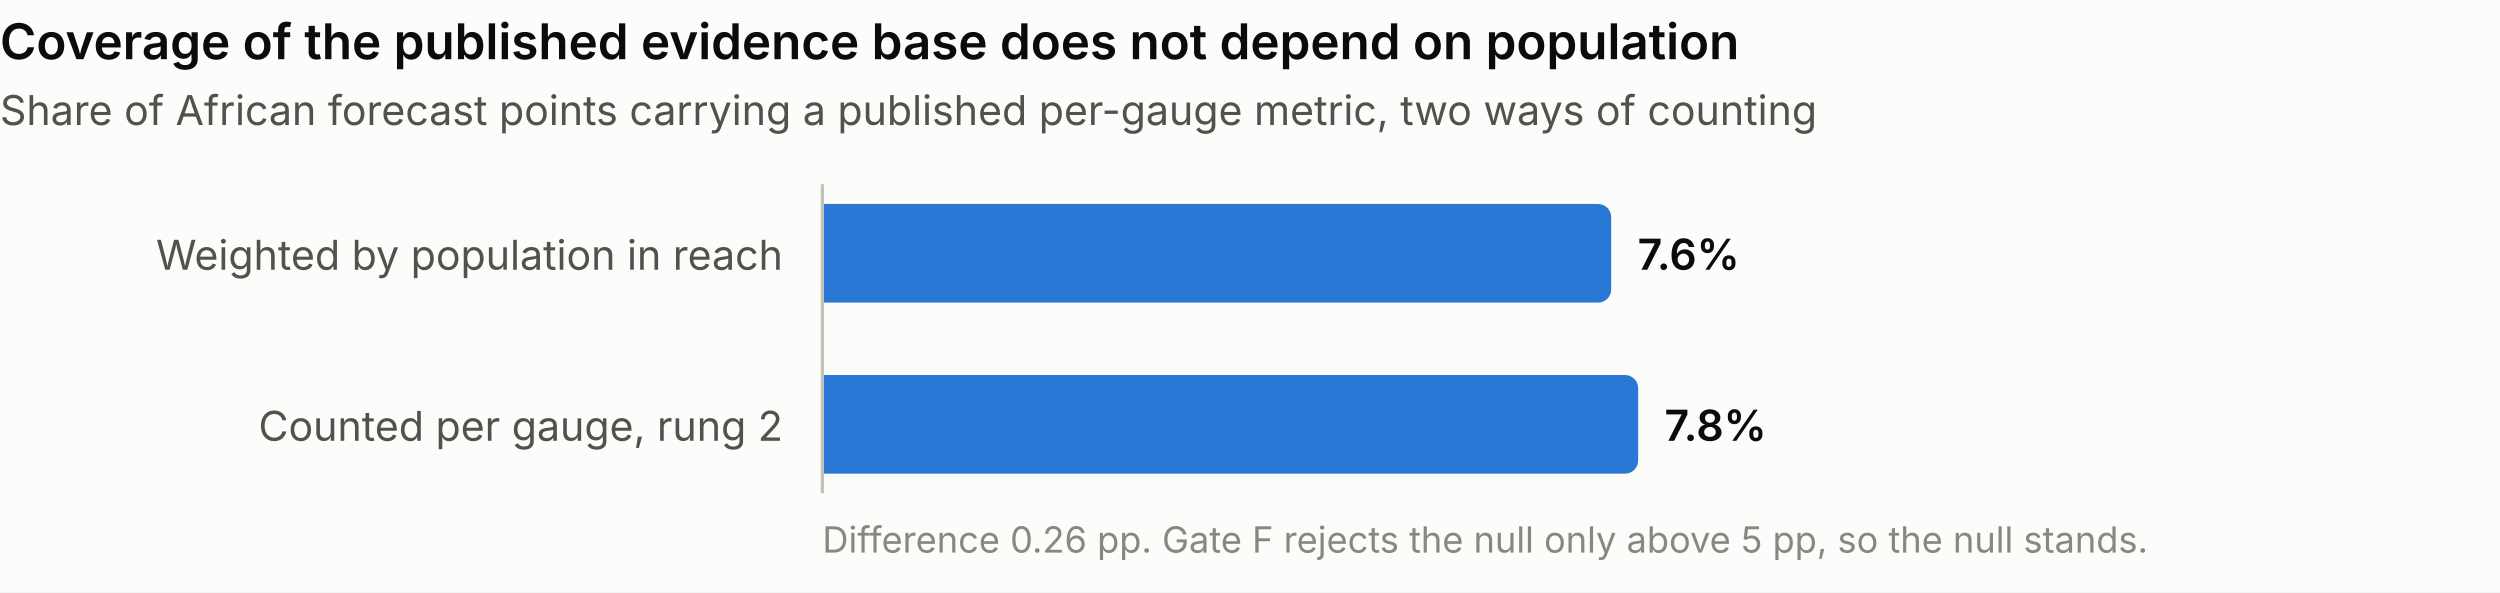
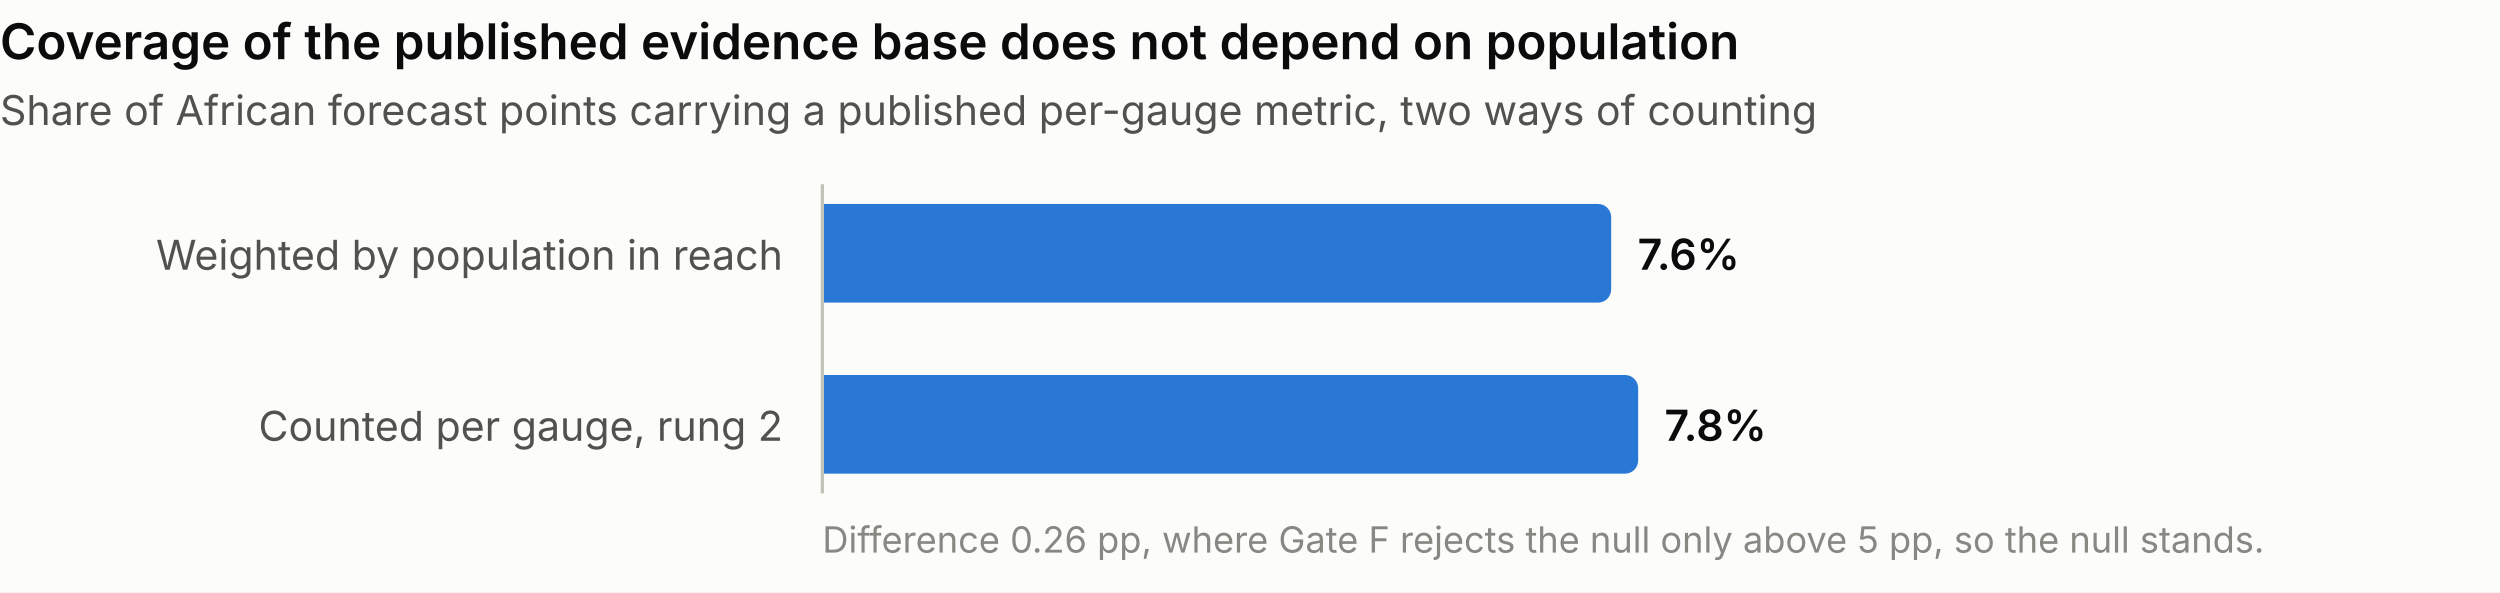
<svg xmlns="http://www.w3.org/2000/svg" width="760" height="180" viewBox="0 0 760 180" font-family="system-ui, -apple-system, &quot;Segoe UI&quot;, sans-serif" role="img" aria-label="Coverage of the published evidence base does not depend on population. Share of African forecast points carrying a published per-gauge metric, two ways of counting">
  <style>
  .s  { fill: #fcfcfb }
  .t1 { fill: #0b0b0b } .t2 { fill: #52514e } .tm { fill: #898781 }
  .grid  { stroke: #e1e0d9; stroke-width: 1 }
  .axis  { stroke: #c3c2b7; stroke-width: 1 }
  .c1 { fill: #2a78d6 } .c2 { fill: #eb6834 } .cg { fill: #898781 }
  .gap { stroke: #fcfcfb; stroke-width: 2 }
  @media (prefers-color-scheme: dark) {
    .s  { fill: #1a1a19 }
    .t1 { fill: #ffffff } .t2 { fill: #c3c2b7 }
    .grid { stroke: #2c2c2a } .axis { stroke: #383835 }
    .c1 { fill: #3987e5 } .c2 { fill: #d95926 }
    .gap { stroke: #1a1a19 }
  }
</style>
  <rect width="760" height="180" class="s" />
  <text x="0" y="18" class="t1" font-size="15" font-weight="600">Coverage of the published evidence base does not depend on population</text>
  <text x="0" y="38" class="t2" font-size="12.5">Share of African forecast points carrying a published per-gauge metric, two ways of counting</text>
  <text x="238" y="82" class="t2" font-size="12.5" text-anchor="end">Weighted by population in reach</text>
  <path class="c1" d="M250.0 62 H485.8 a4 4 0 0 1 4 4 V88 a4 4 0 0 1 -4 4 H250.0 Z" />
  <text x="497.837" y="82" class="t1" font-size="13" font-weight="600">7.6%</text>
  <text x="238" y="134" class="t2" font-size="12.5" text-anchor="end">Counted per gauge, rung 2</text>
  <path class="c1" d="M250.0 114 H494.0 a4 4 0 0 1 4 4 V140 a4 4 0 0 1 -4 4 H250.0 Z" />
  <text x="506.004" y="134" class="t1" font-size="13" font-weight="600">7.8%</text>
  <line x1="250" y1="56" x2="250" y2="150" class="axis" />
-   <text x="250" y="168" class="tm" font-size="11">Difference 0.26 pp. Gate F rejects the null only above 5 pp, so the null stands.</text>
+   <text x="250" y="168" class="tm" font-size="11">Difference 0.26 pp, where Gate F rejects the null only above 5 pp, so the null stands.</text>
</svg>
